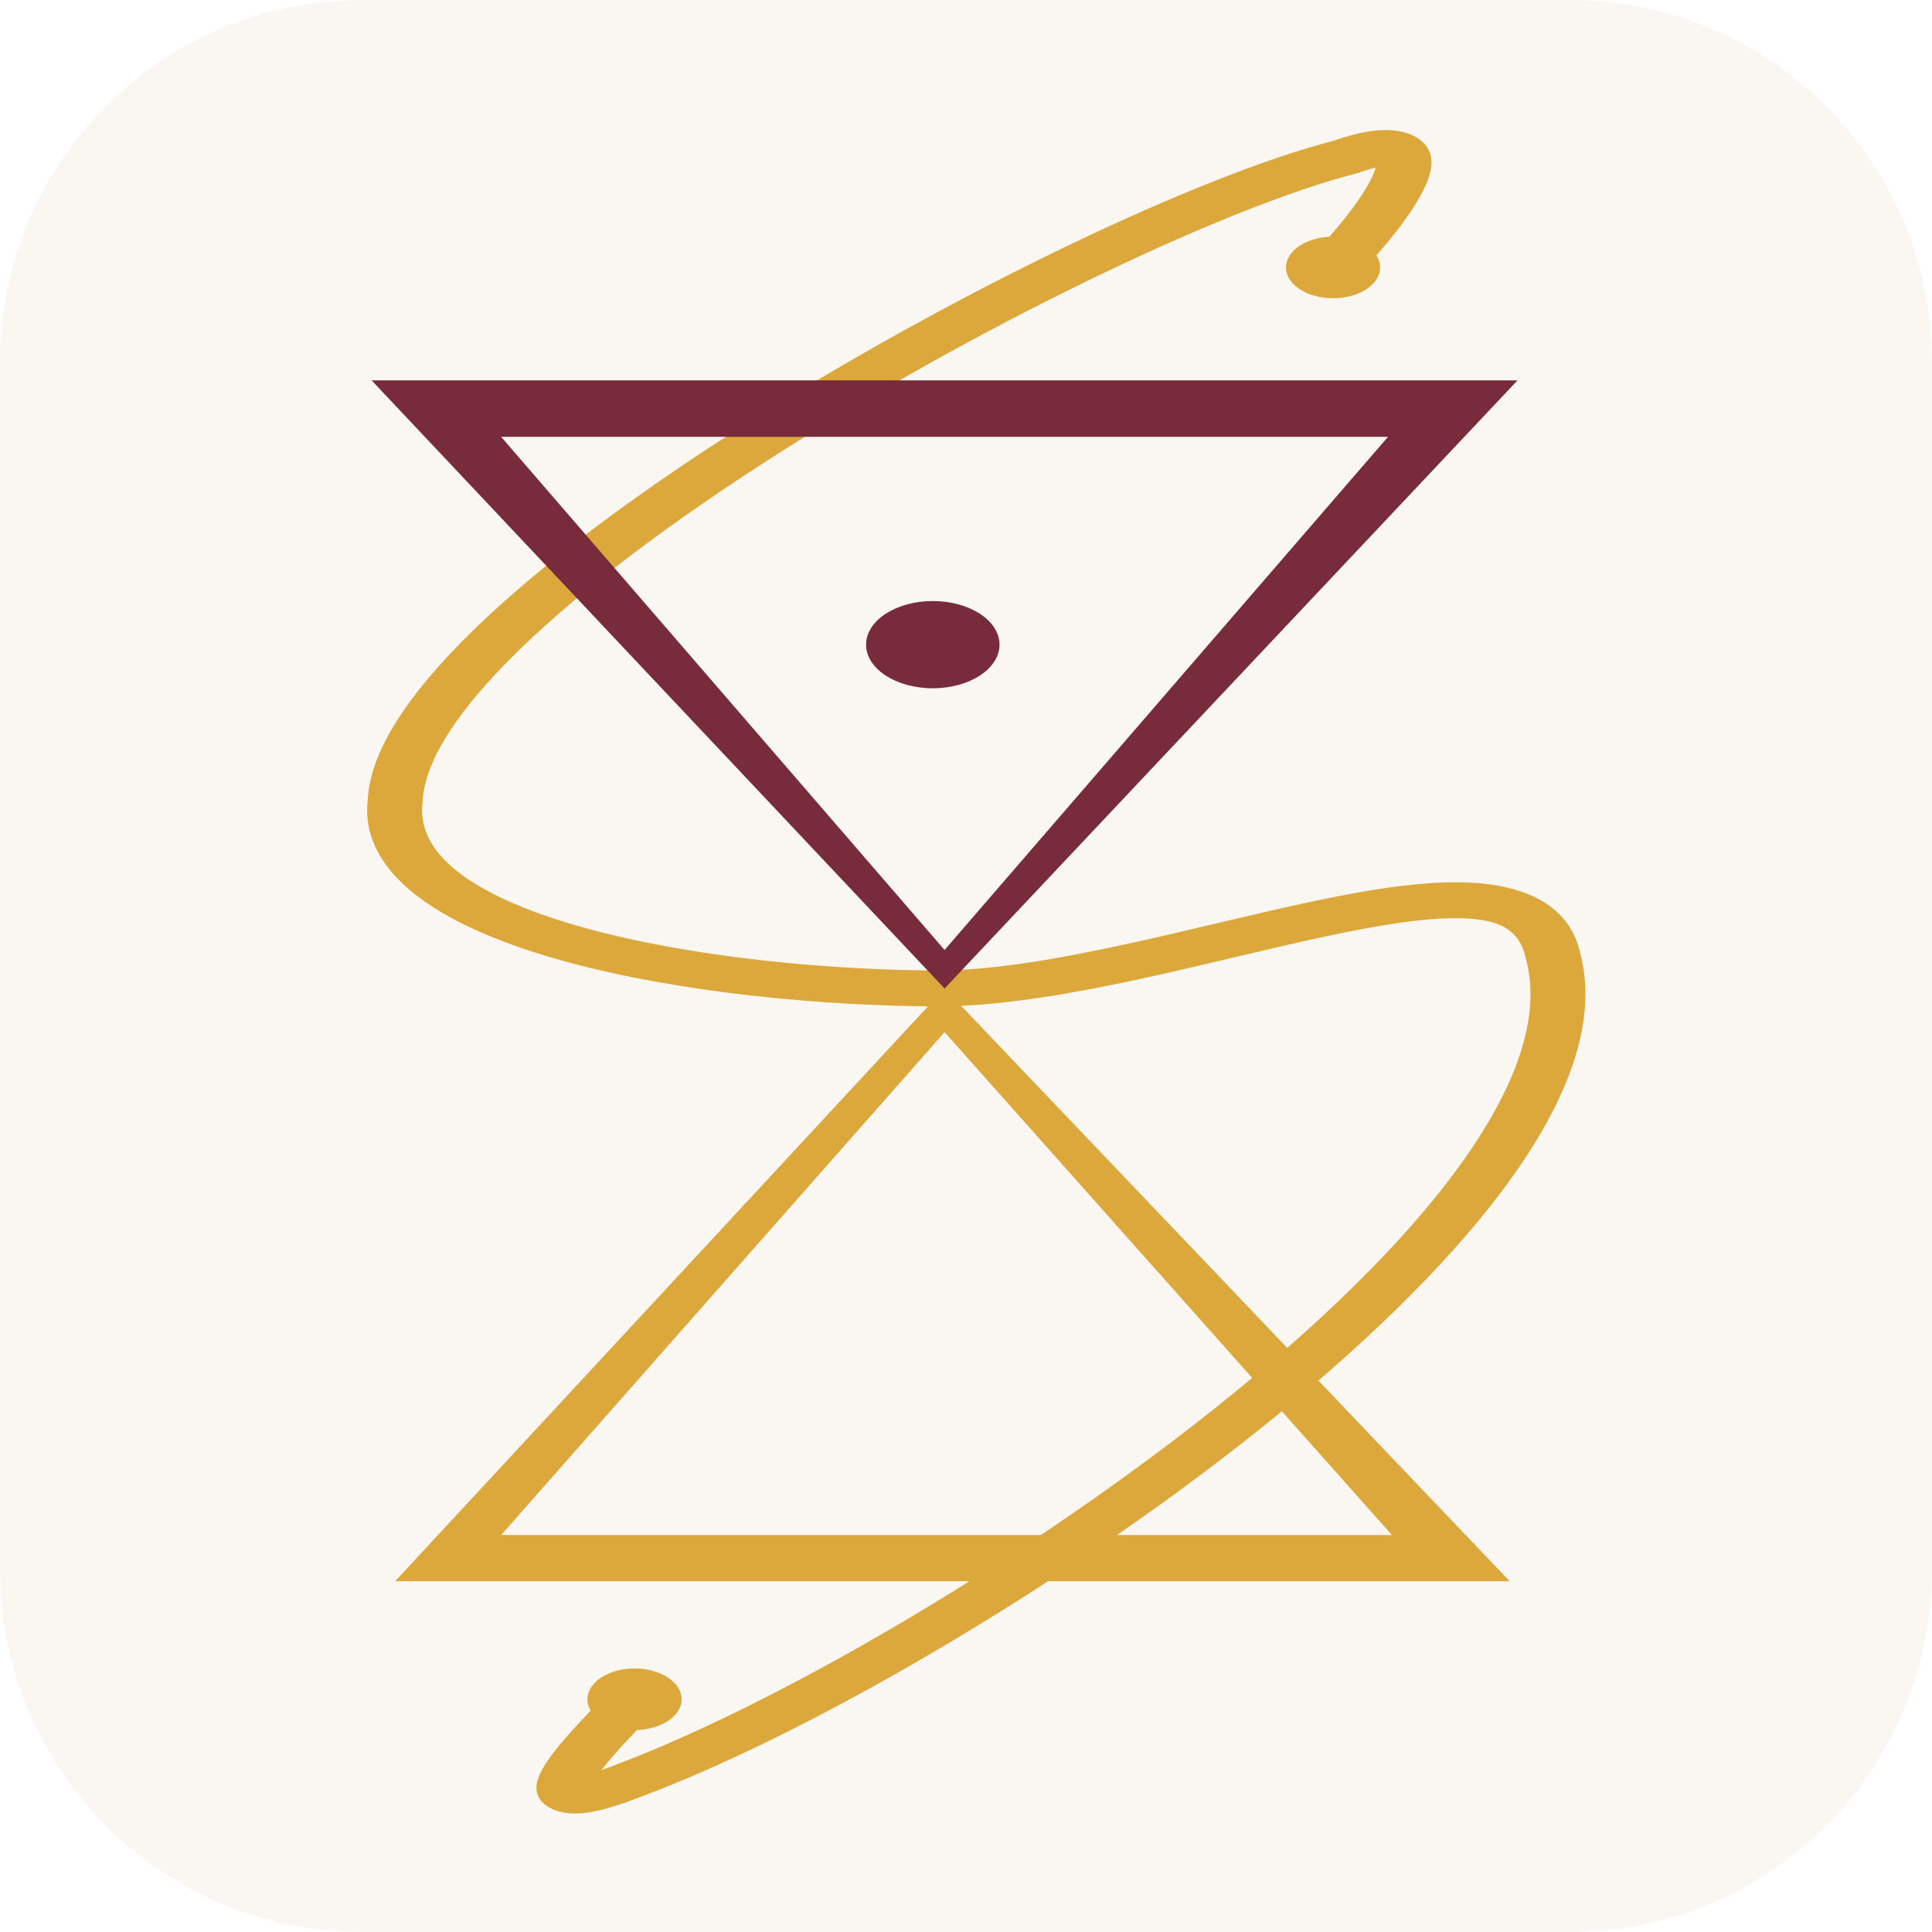
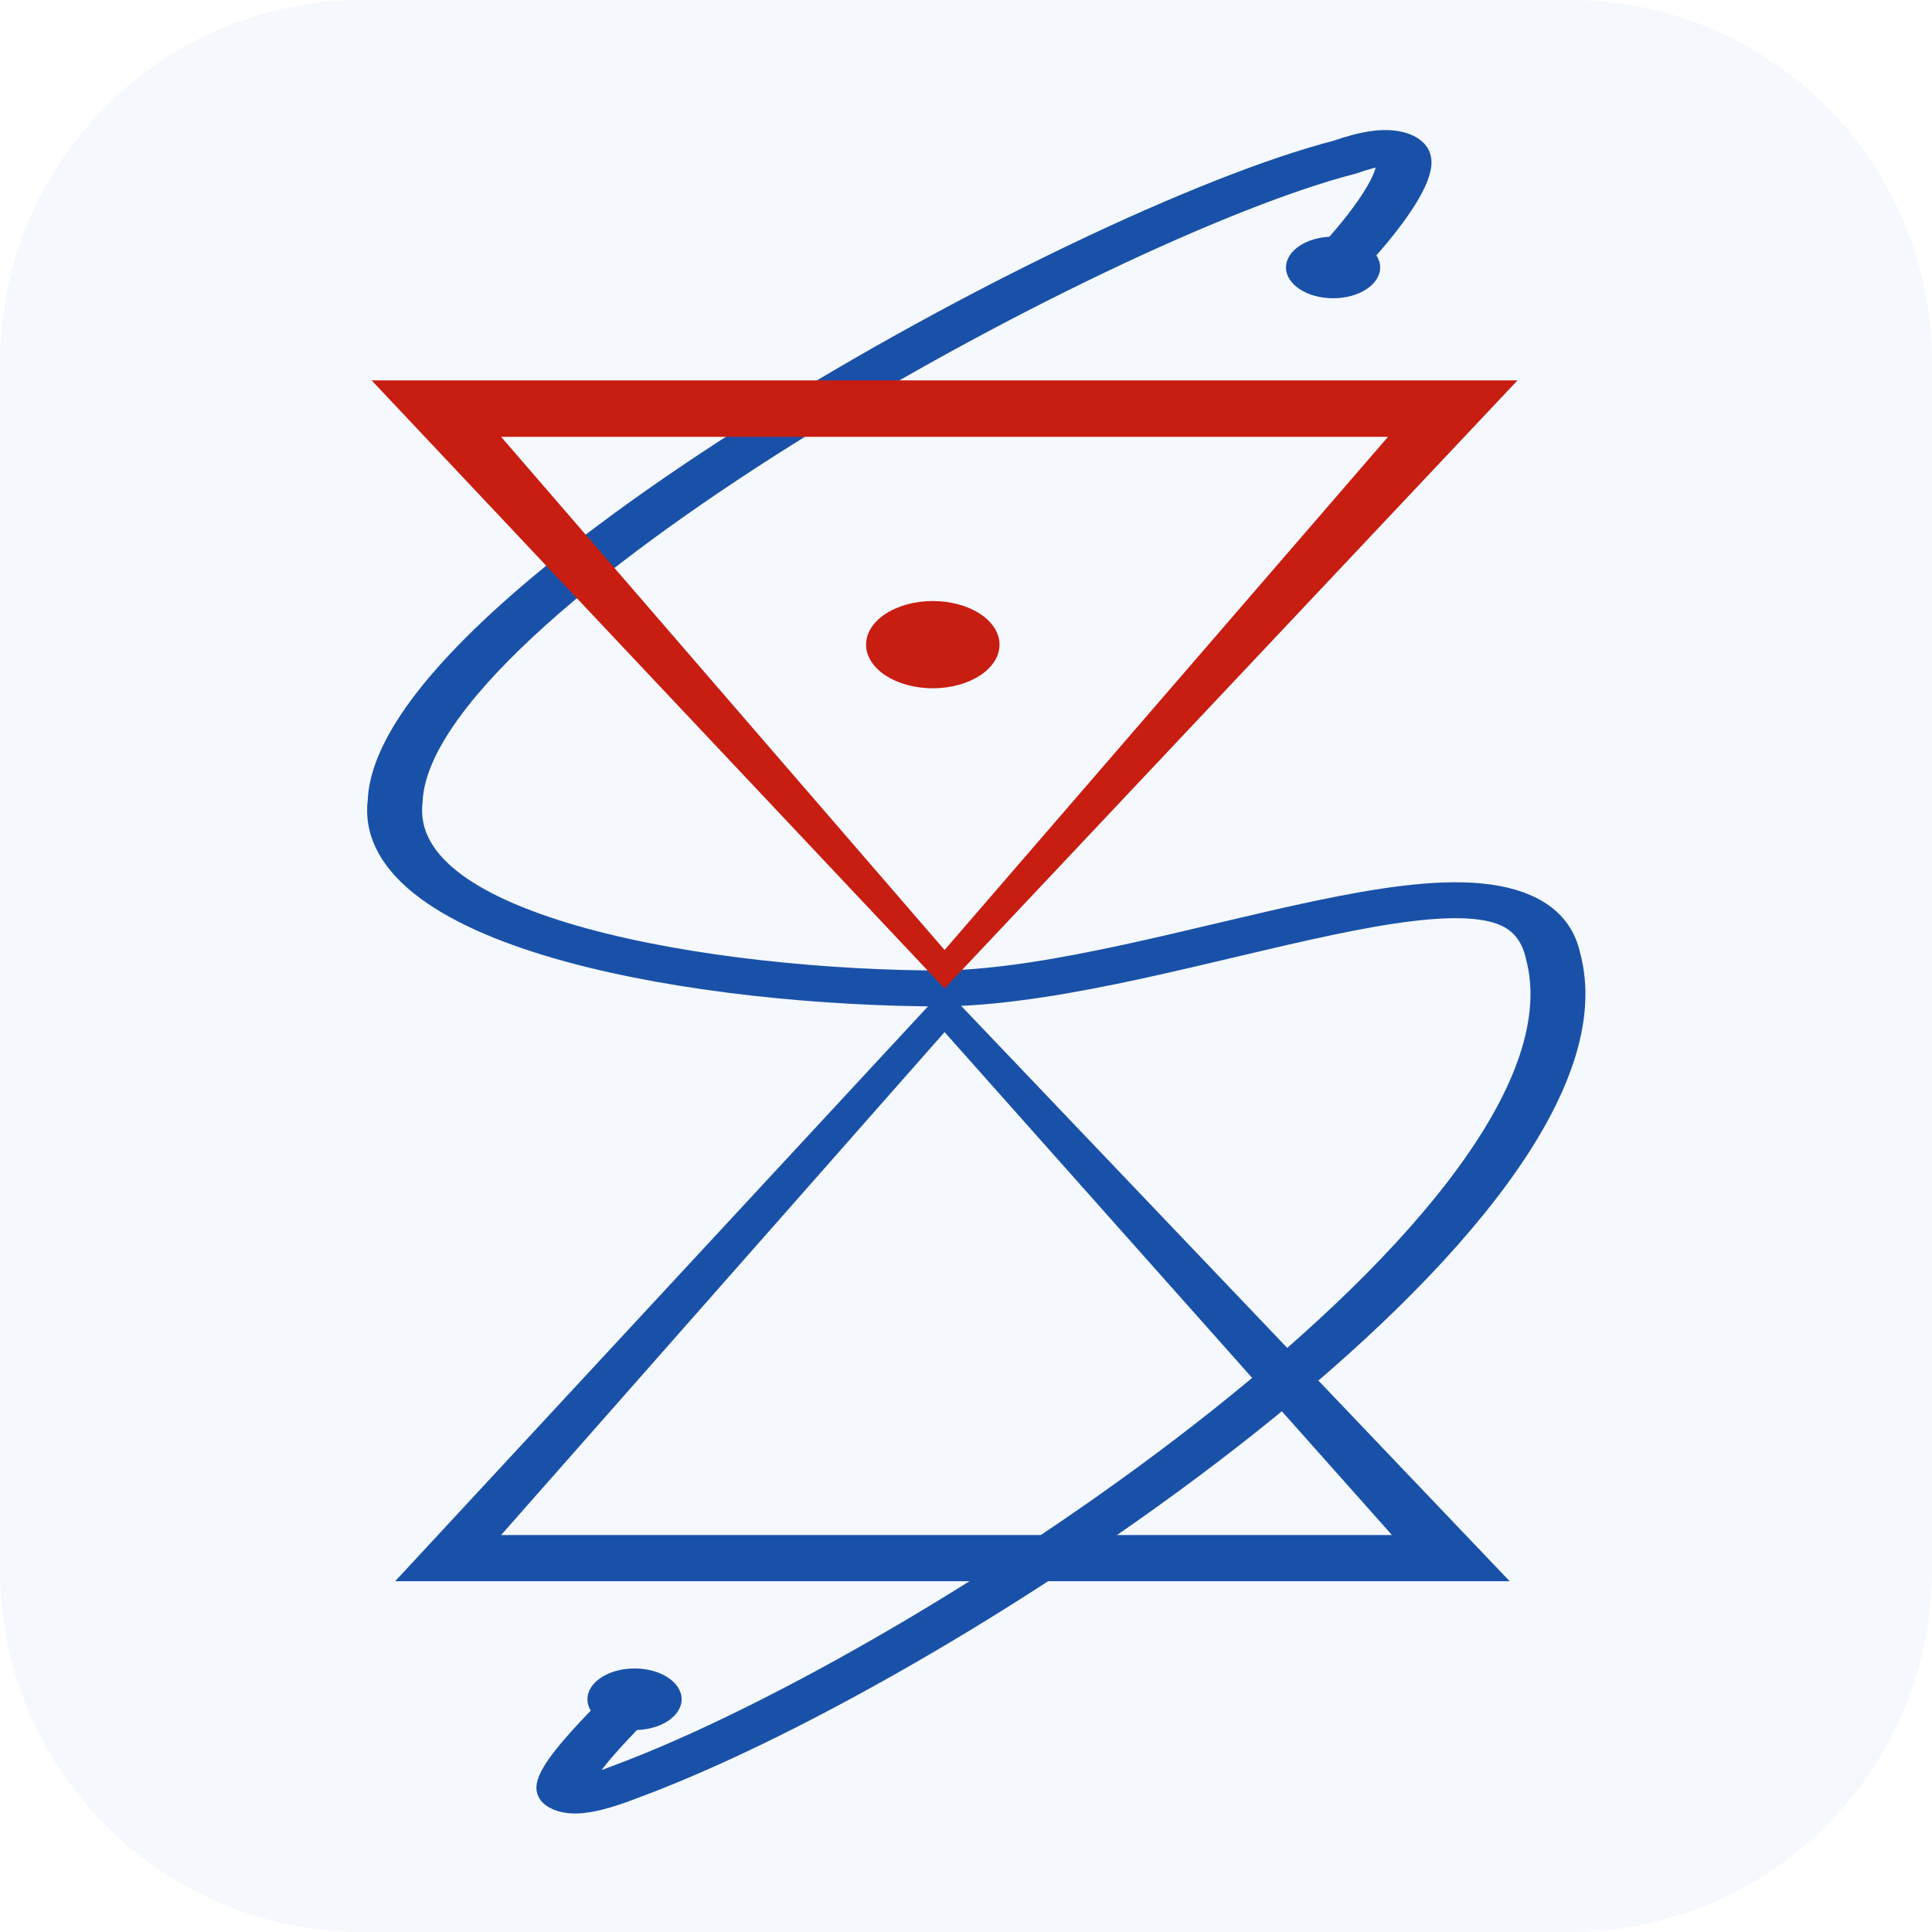
<svg xmlns="http://www.w3.org/2000/svg" viewBox="0 0 64 64">
-   <rect width="64" height="64" rx="12" fill="#faf7f2" />
+   <rect width="64" height="64" rx="12" fill="#f5f8fc" />
  <g transform="translate(1 -1) scale(.13 .085)">
-     <path d="M332 116C346 94 363 58 335 73C269 99 95 247 93 324C89 376 173 397 233 397C292 395 380 330 388 384C406 484 233 660 152 706C122 724 141 694 154 674" fill="none" stroke="#dca83c" stroke-width="14" stroke-linecap="round" />
-     <path d="M87 160H379L233 397ZM120 182 233 382 346 182Z" fill="#782b3a" fill-rule="evenodd" />
-     <path d="M233 397 377 628H93ZM233 414 120 610H347Z" fill="#dca83c" fill-rule="evenodd" />
-     <circle cx="230" cy="263" r="17" fill="#782b3a" />
-     <circle cx="332" cy="116" r="12" fill="#dca83c" />
-     <circle cx="154" cy="674" r="12" fill="#dca83c" />
+     <path d="M332 116C346 94 363 58 335 73C269 99 95 247 93 324C89 376 173 397 233 397C292 395 380 330 388 384C406 484 233 660 152 706C122 724 141 694 154 674" fill="none" stroke="#1951A8" stroke-width="14" stroke-linecap="round" />
+     <path d="M87 160H379L233 397ZM120 182 233 382 346 182Z" fill="#c81d11" fill-rule="evenodd" />
+     <path d="M233 397 377 628H93ZM233 414 120 610H347Z" fill="#1951A8" fill-rule="evenodd" />
+     <circle cx="230" cy="263" r="17" fill="#c81d11" />
+     <circle cx="332" cy="116" r="12" fill="#1951A8" />
+     <circle cx="154" cy="674" r="12" fill="#1951A8" />
  </g>
</svg>
